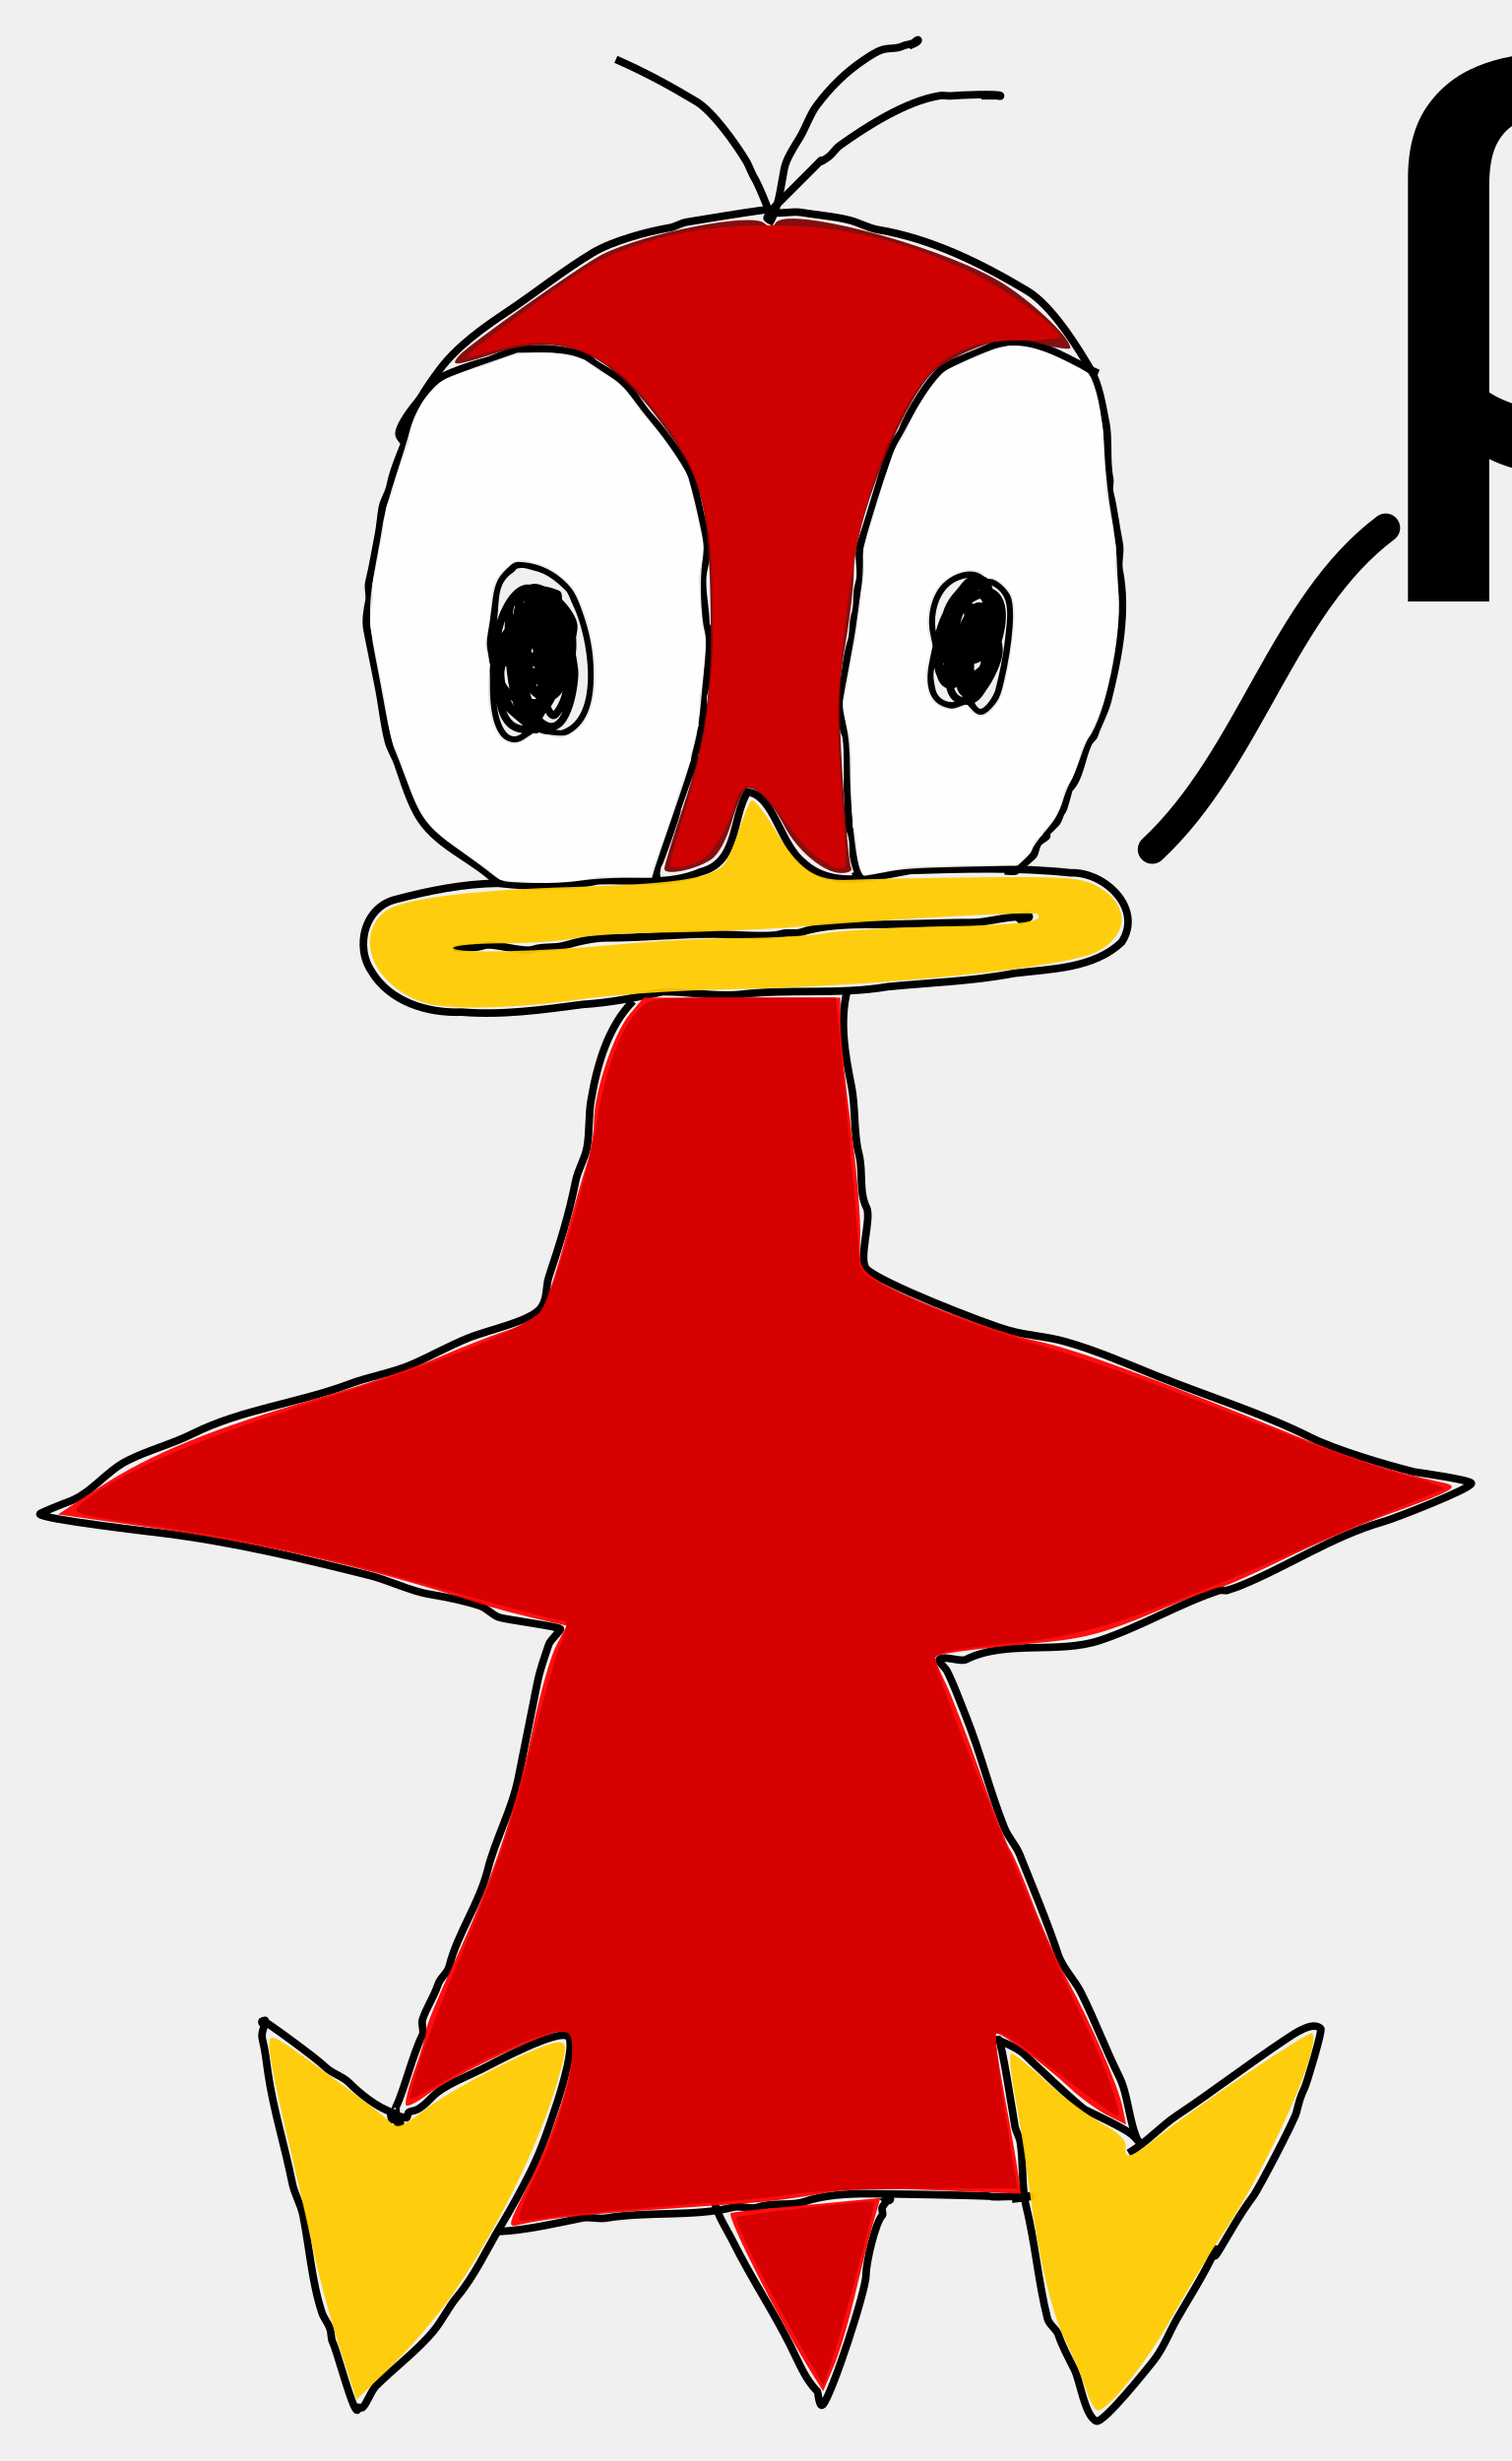
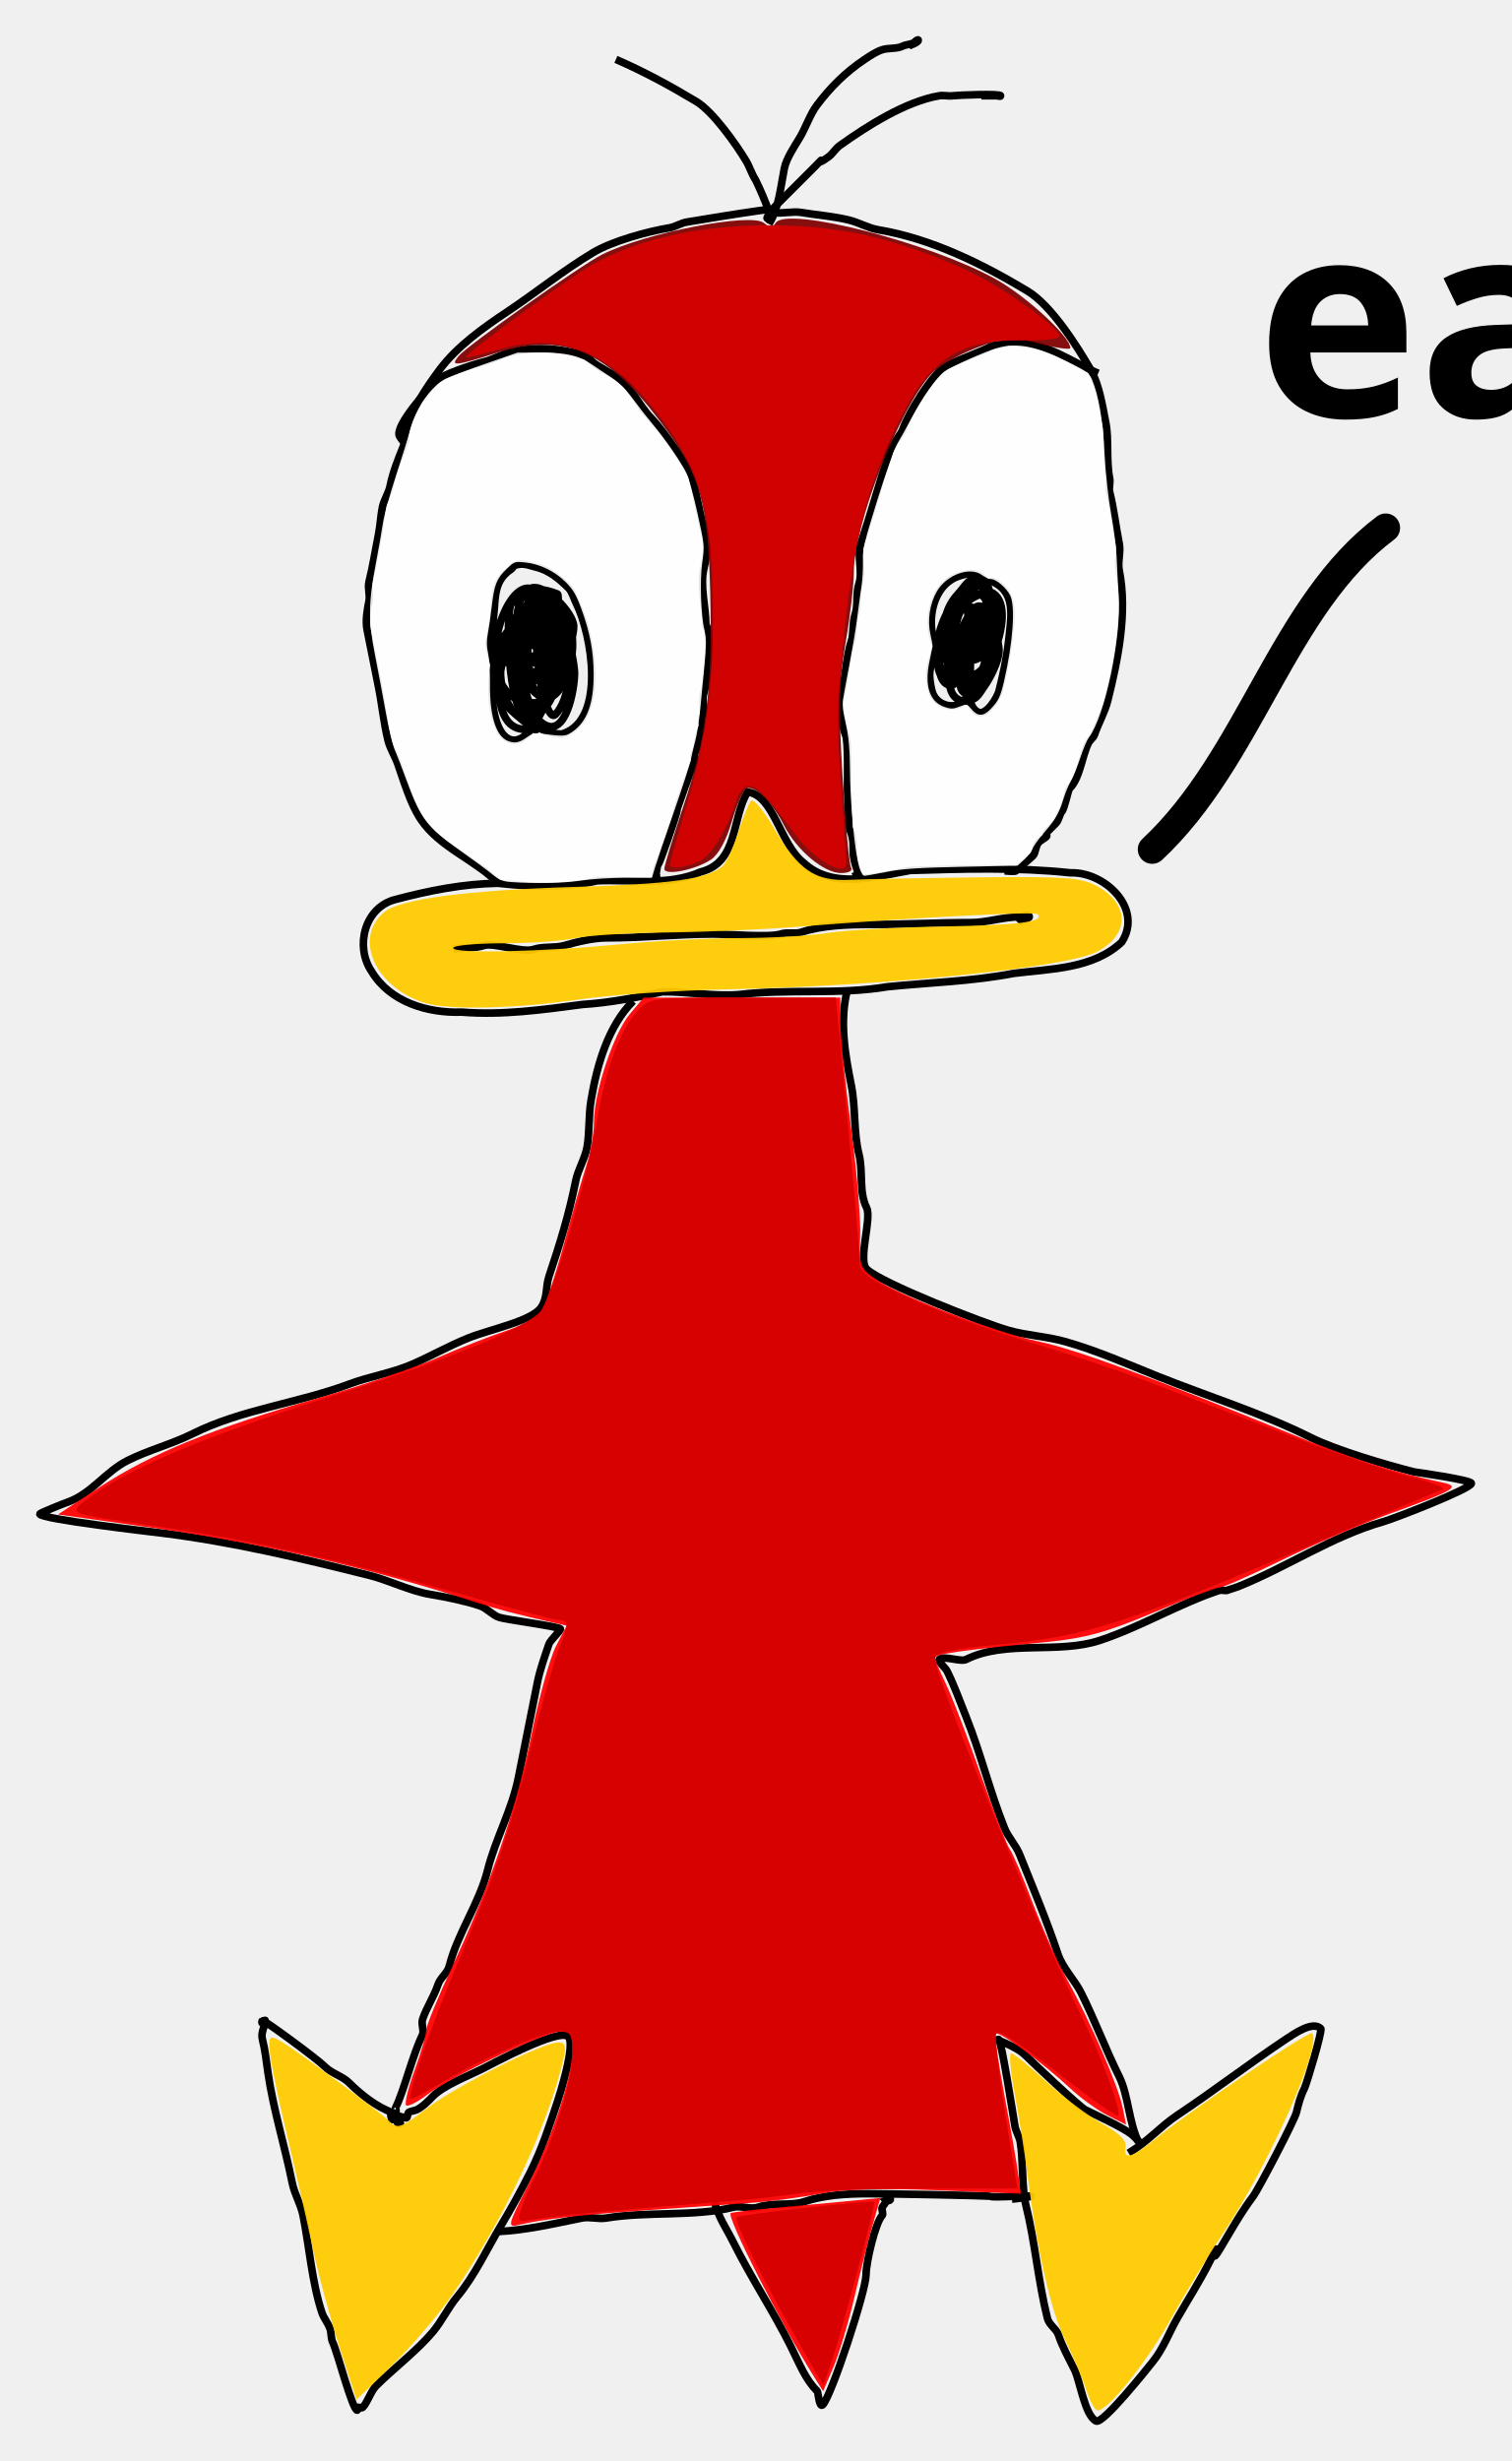
<svg xmlns="http://www.w3.org/2000/svg" width="398.797" height="649.427" id="svg3847" version="1.1">
  <defs id="defs3849" />
  <g id="layer1" transform="translate(-198.6016,-318.4742)">
    <path style="fill:none;stroke:#000000;stroke-width:2;stroke-linecap:butt;stroke-linejoin:miter;stroke-opacity:1;stroke-miterlimit:4;stroke-dasharray:none" d="m 365.675,274.374 c -6.609,6.671 -9.545,16.865 -11.112,26.264 -0.656,3.935 -0.352,8.171 -1.01,12.122 -0.519,3.112 -2.411,5.996 -3.03,9.091 -1.8,9.002 -4.202,16.646 -7.071,25.254 -0.868,2.603 -0.299,5.5 -2.02,8.081 -2.41,3.614 -13.499,5.804 -19.193,8.081 -5.137,2.055 -10.109,4.91 -15.152,7.071 -5.03,2.156 -11.003,3.116 -16.162,5.051 -13.654,5.12 -28.586,6.717 -41.416,13.132 -5.579,2.789 -11.658,4.314 -17.173,7.071 -6.012,3.006 -9.665,8.946 -16.162,11.112 -0.658,0.219 -7.071,2.771 -7.071,3.03 0,1.322 30.247,4.791 32.325,5.051 18.514,2.314 36.251,6.537 54.548,11.112 5.346,1.337 10.75,4.149 16.162,5.051 4.258,0.71 9.058,1.673 13.132,3.03 1.773,0.591 3.277,2.439 5.051,3.03 1.784,0.595 15.519,2.387 16.162,3.03 0.291,0.291 -2.687,3.011 -3.03,4.041 -1.059,3.177 -2.335,6.626 -3.03,10.102 -1.658,8.291 -3.368,16.839 -5.051,25.254 -1.674,8.369 -6.044,16.093 -8.081,24.244 -2.178,8.711 -8.012,16.895 -10.102,25.254 -0.531,2.123 -2.339,2.977 -3.03,5.051 -0.982,2.945 -3.053,6.13 -4.041,9.091 -0.426,1.278 0.426,2.763 0,4.041 -2.597,5.211 -4.936,14.909 -7.071,19.193 -0.238,0.238 0.337,1.01 0,1.01" id="path3859" transform="translate(0,308.2677)" />
    <path style="fill:none;stroke:#000000;stroke-width:2;stroke-linecap:butt;stroke-linejoin:miter;stroke-opacity:1;stroke-miterlimit:4;stroke-dasharray:none" d="m 422.244,271.343 c -2.182,8.38 -0.602,17.195 1.01,25.254 1.197,5.983 0.549,12.297 2.02,18.183 1.165,4.662 -0.075,9.952 2.02,14.142 1.416,2.832 -2.347,13.816 0,16.162 3.69,3.69 31.038,14.352 37.376,16.162 4.993,1.427 10.082,1.582 15.152,3.03 8.548,2.442 16.161,5.858 24.244,9.091 13.539,5.416 27.563,9.741 40.406,16.162 6.625,3.312 19.907,7.249 27.274,9.091 0.183,0.046 15.152,2.115 15.152,3.03 0,1.374 -20.189,9.232 -23.234,10.102 -13.62,3.891 -25.363,11.963 -38.386,17.173 -1.01,0.337 -2.02,0.673 -3.03,1.01 -0.673,0 -1.381,-0.213 -2.02,0 -10.563,3.521 -20.682,9.588 -31.315,13.132 -11.136,3.712 -24.87,-0.192 -35.355,5.051 -1.49,0.745 -5.939,-1.132 -7.071,0 -0.455,0.455 1.627,2.245 2.02,3.03 1.845,3.689 3.409,8.018 5.051,12.122 3.872,9.681 6.234,19.625 10.102,29.294 1.024,2.559 3.017,4.512 4.041,7.071 3.608,9.021 7.189,17.527 10.102,26.264 1.213,3.64 4.428,6.835 6.061,10.102 3.766,7.532 6.598,15.217 10.102,22.223 2.397,4.794 2.545,12.161 5.051,17.173" id="path3861" transform="translate(0,308.2677)" />
    <path style="fill:none;stroke:#000000;stroke-width:2;stroke-linecap:butt;stroke-linejoin:miter;stroke-opacity:1;stroke-miterlimit:4;stroke-dasharray:none" d="m 302.143,567.666 c -4.124,-1.401 -8.448,-4.876 -11.429,-7.857 -1.753,-1.753 -4.53,-2.388 -6.429,-4.286 -2.128,-2.128 -16.16,-12.412 -16.429,-12.143 -0.168,0.168 -0.238,0.714 0,0.714 0.337,0 0.714,-1.051 0.714,-0.714 0,1.675 -1.21,3.018 -0.714,5 0.737,2.948 1,5.571 1.429,8.571 1.419,9.933 4.467,19.478 6.429,29.286 0.587,2.937 2.281,5.691 2.857,8.571 1.64,8.2 2.35,17.765 5,25.714 0.486,1.457 1.606,2.674 2.143,4.286 0.359,1.078 0.191,2.525 0.714,3.571 1.129,2.258 5.182,17.857 6.429,17.857 0.238,0 -0.168,-0.546 0,-0.714 0.238,-0.238 1.191,0.238 1.429,0 1.291,-1.291 2.178,-4.32 3.571,-5.714 4.441,-4.441 10.926,-9.397 15,-14.286 2.447,-2.937 4.011,-6.385 6.429,-9.286 4.602,-5.522 7.787,-12.503 11.429,-18.571 2.719,-4.532 5.416,-9.403 7.857,-14.286 3.043,-6.087 5.056,-12.311 7.143,-18.571 0.513,-1.538 4.865,-15.135 2.857,-17.143 -2.419,-2.419 -20.097,7.192 -22.857,8.571 -3.95,1.975 -9.992,4.278 -12.857,7.143 -1.012,1.012 -2.525,2.691 -4.286,3.571 -0.433,0.216 -1.844,0.415 -2.143,0.714 -0.376,0.376 -0.192,1.533 -0.714,1.429 -5.319,-1.064 -3.745,-3.204 -1.429,1.429 0.106,0.213 -0.571,0.19 -0.714,0 -0.639,-0.852 -0.364,-2.857 -1.429,-2.857 -0.952,0 0,1.905 0,2.857" id="path3879" transform="translate(0,308.2677)" />
    <path style="fill:none;stroke:#000000;stroke-width:2;stroke-linecap:butt;stroke-linejoin:miter;stroke-opacity:1;stroke-miterlimit:4;stroke-dasharray:none" d="m 500,576.237 c -0.952,-0.952 -1.805,-2.016 -2.857,-2.857 -2.171,-1.737 -9.508,-5.111 -12.143,-6.429 -1.417,-0.709 -13.808,-12.38 -15.714,-14.286 -2.725,-2.725 -8.463,-4.286 -7.143,-4.286 0.672,0 3.836,20.158 4.286,22.857 0.248,1.485 1.181,2.8 1.429,4.286 0.762,4.573 0.385,12.255 1.429,16.429 2.467,9.867 3.246,20.128 5.714,30 0.442,1.77 2.373,2.833 2.857,4.286 1.037,3.112 2.788,6.29 4.286,9.286 1.5,3 2.687,12.058 5.714,13.571 1.774,0.887 13.382,-13.692 15,-15.714 2.755,-3.444 4.256,-7.627 6.429,-11.429 2.92,-5.11 5.963,-9.784 8.571,-15 4.289,-8.577 -1.129,3.072 2.857,-3.571 2.76,-4.6 5.308,-9.221 8.571,-13.571 1.485,-1.98 10.907,-20.056 11.429,-22.143 0.563,-2.25 0.992,-4.127 2.143,-6.429 0.532,-1.063 4.796,-15.204 4.286,-15.714 -2.086,-2.086 -6.928,1.286 -9.286,2.857 -9.967,6.645 -18.776,13.469 -28.571,20 -4.546,3.031 -7.71,6.912 -12.857,10" id="path3881" transform="translate(0,308.2677)" />
    <path style="fill:none;stroke:#000000;stroke-width:2;stroke-linecap:butt;stroke-linejoin:miter;stroke-opacity:1;stroke-miterlimit:4;stroke-dasharray:none" d="m 330,599.094 c 7.554,-0.364 14.78,-2.099 22.143,-3.571 2.062,-0.412 4.353,0.346 6.429,0 10.869,-1.811 23.314,-0.293 33.571,-2.857 1.979,-0.495 4.499,0.643 6.429,0 3.941,-1.314 8.932,-0.358 12.143,-1.429 5.394,-1.798 11.269,-2.143 17.143,-2.143 3.129,0 31.639,0.462 32.143,0.714 0.763,0.381 10.714,-0.343 10.714,0 0,0.083 -4.43,0.714 -5,0.714" id="path3883" transform="translate(0,308.2677)" />
    <path style="fill:none;stroke:#000000;stroke-width:2;stroke-linecap:butt;stroke-linejoin:miter;stroke-opacity:1;stroke-miterlimit:4;stroke-dasharray:none" d="m 387.143,591.237 c 1.08,4.188 3.09,6.894 5,10.714 4.666,9.331 10.482,18.107 15,27.143 2.533,5.066 3.95,8.95 7.143,12.143 0.207,0.207 0.495,4.505 1.429,3.571 2.311,-2.311 11.429,-30.104 11.429,-34.286 0,-3.306 2.485,-13.914 4.286,-15.714 0.357,-0.357 -0.286,-1.714 0,-2.143 0.56,-0.841 2.143,-3.153 2.143,-2.143 0,0.753 -1.61,0.182 -2.143,0.714" id="path3885" transform="translate(0,308.2677)" />
    <path style="fill:none;stroke:#000000;stroke-width:2;stroke-linecap:butt;stroke-linejoin:miter;stroke-opacity:1;stroke-miterlimit:4;stroke-dasharray:none" d="m 393.571,580.934 c 13.054,-1.588 26.296,0.125 39.309,-2.079 11.104,-1.107 22.289,-1.412 33.254,-3.52 9.734,-1.223 20.927,-1.132 28.504,-8.273 5.698,-8.871 -4.528,-18.597 -13.552,-18.264 -14.031,-1.489 -28.225,-1.047 -42.295,-0.621 -9.215,1.62 -20.5,5.153 -28.253,-2.147 -6.032,-4.704 -7.778,-17.856 -14.672,-18.536 -4.236,6.98 -2.38,18.546 -12.341,21.06 -8.663,3.809 -18.288,1.913 -27.363,2.358 -8.613,2.036 -17.44,1.59 -26.144,0.649 -9.139,0.128 -18.238,1.935 -27.033,4.272 -8.173,2.025 -10.773,12.364 -6.369,18.915 4.865,8.164 14.805,11.133 23.82,10.811 10.701,0.867 21.327,-0.617 31.901,-2.021 7.138,-0.445 14.21,-1.813 21.125,-3.346 6.715,-0.071 13.39,1.279 20.109,0.742 z" id="path3887" />
    <path style="fill:none;stroke:#000000;stroke-width:2;stroke-linecap:butt;stroke-linejoin:miter;stroke-opacity:1;stroke-miterlimit:4;stroke-dasharray:none" d="m 330.32,243.564 c -6.012,-6.388 -15.642,-9.574 -20.708,-17.173 -2.729,-4.093 -4.465,-10.126 -6.061,-14.647 -0.737,-2.088 -1.993,-3.933 -2.525,-6.061 -1.152,-4.606 -1.583,-9.432 -2.525,-14.142 -1.009,-5.047 -2.022,-10.108 -3.03,-15.152 -0.482,-2.409 0.053,-5.318 0.505,-7.576 0.321,-1.606 -0.397,-3.464 0,-5.051 1.019,-4.076 1.707,-8.533 2.525,-12.627 0.462,-2.308 0.551,-4.774 1.01,-7.071 0.38,-1.901 1.65,-3.704 2.02,-5.556 0.738,-3.688 2.116,-7.057 3.536,-10.607 1.395,-3.488 -0.188,0.434 0.505,-3.03 1.207,-6.033 5.521,-12.412 9.091,-17.173 4.613,-6.15 11.544,-11.063 17.678,-15.152 7.638,-5.092 14.869,-10.942 22.728,-15.657 5.141,-3.084 14.386,-5.596 20.203,-6.566 1.556,-0.259 2.99,-1.256 4.546,-1.515 6.413,-1.069 12.787,-2.115 19.193,-3.03 2.842,-0.406 1.153,0.108 3.536,0.505 2.457,0.41 5.119,-0.41 7.576,0 4.209,0.701 8.522,0.994 12.627,2.02 2.506,0.627 5.013,2.098 7.576,2.525 14.021,2.337 27.367,8.945 39.396,16.162 6.403,3.842 13.271,14.841 16.668,20.708 2.349,4.057 3.153,9.702 4.041,14.142 0.84,4.199 0.072,9.956 1.01,14.647 0.225,1.125 -0.278,2.424 0,3.536 1.127,4.509 1.613,9.074 2.525,13.637 0.453,2.266 -0.453,4.805 0,7.071 2.219,11.096 -0.334,23.557 -3.03,34.345 -0.785,3.142 -2.545,6.12 -3.536,9.091 -0.224,0.672 -1.191,1.372 -1.515,2.02 -1.851,3.701 -2.216,9.288 -5.051,12.122 -0.354,0.354 -1.339,5.379 -2.02,6.061 -0.544,0.544 -0.804,2.32 -1.515,3.03 -0.598,0.598 -1.854,1.854 -2.525,2.525 -0.238,0.238 0.238,0.772 0,1.01 -0.589,0.589 -1.431,0.926 -2.02,1.515 -0.853,0.853 -0.885,2.906 -1.515,3.536 -1.402,1.402 -2.932,2.426 -4.546,4.041 -0.257,0.257 -2.715,0 -3.03,0" id="path3894" transform="translate(0,308.2677)" />
    <path style="fill:none;stroke:#000000;stroke-width:2;stroke-linecap:butt;stroke-linejoin:miter;stroke-opacity:1;stroke-miterlimit:4;stroke-dasharray:none" d="m 305.571,127.396 c -0.505,-0.673 -1.082,-1.298 -1.515,-2.02 -1.559,-2.599 7.79,-12.841 9.596,-14.647 1.726,-1.726 9.808,-4.346 12.627,-5.051 2.443,-0.611 4.672,-1.925 7.071,-2.525 6.644,-1.661 13.687,-0.993 19.698,1.01 0.761,0.254 1.83,1.557 2.525,2.02 2.847,1.898 7.008,3.788 9.091,6.566 1.906,2.541 3.835,5.856 6.061,8.081 2.179,2.179 9.854,12.648 10.607,15.657 1.26,5.041 2.242,10.484 3.536,15.657 0.577,2.307 0.035,5.922 -0.505,8.081 -1.101,4.403 0.505,10.227 0.505,14.647 0,1.401 -0.075,-0.806 0.505,1.515 0.694,2.777 -0.157,14.109 -1.01,16.668 -0.71,2.129 0.495,4.565 -0.505,6.566 -0.337,0.673 0.337,1.852 0,2.525 -1.103,2.206 -0.962,4.955 -2.02,7.071 -0.269,0.539 0.269,1.482 0,2.02 -0.605,1.21 -4.546,12.325 -4.546,12.627 0,1.154 -4.667,14.263 -5.051,14.647 -0.386,0.386 -0.542,4.041 -1.01,4.041 -0.238,0 0.337,-0.337 0.505,-0.505 0.357,-0.357 0,-1.01 0,-1.515" id="path3896" transform="translate(0,308.2677)" />
    <path style="fill:none;stroke:#000000;stroke-width:2;stroke-linecap:butt;stroke-linejoin:miter;stroke-opacity:1;stroke-miterlimit:4;stroke-dasharray:none" d="m 488.409,108.709 c -7.713,-3.261 -13.327,-8.081 -22.223,-8.081 -0.56,0 -1.536,-0.242 -2.02,0 -1.246,0.623 -2.821,0.4 -4.041,1.01 -3.531,1.766 -7.663,3.074 -11.617,5.051 -3.92,1.96 -10.435,13.122 -11.617,16.668 -0.536,1.609 -2.86,4.033 -3.536,6.061 -2.649,7.946 -4.866,16.113 -7.576,24.244 -1.087,3.261 0.564,7.399 -0.505,10.607 -0.853,2.56 -0.177,5.582 -1.01,8.081 -0.748,2.245 -0.341,5.063 -1.01,7.071 -1.594,4.782 -1.376,10.188 -3.03,15.152 -0.459,1.376 0.936,8.438 1.515,9.596 0.738,1.477 0.505,11.82 0.505,14.142 0,0.817 0.39,10.377 0.505,10.607 0.972,1.943 1.01,3.76 1.01,6.061 0,3.077 1.893,6.566 1.515,6.566 -0.616,0 0.379,-0.947 -1.515,0" id="path3900" transform="translate(0,308.2677)" />
    <path style="fill:none;stroke:#000000;stroke-width:2;stroke-linecap:butt;stroke-linejoin:miter;stroke-opacity:1;stroke-miterlimit:4;stroke-dasharray:none" d="m 452.13,497.283 c -0.673,-0.505 -1.425,-0.92 -2.02,-1.515 -0.361,-0.361 0.171,-2.014 0,-2.525 -1.784,-5.353 0.084,-12.753 3.03,-17.173 0.809,-1.214 3.239,-3.1 4.546,-3.536 0.479,-0.16 1.063,0.226 1.515,0 0.466,-0.233 0.823,-0.851 1.515,-0.505 5.997,2.998 4.78,9 4.041,15.657 -0.505,4.548 -1.45,8.83 -2.525,13.132 -0.408,1.631 -3.355,6.657 -5.556,5.556 -4.948,-2.474 -1.848,-18.693 0.505,-22.223 0.281,-0.421 1.963,-3.536 2.02,-3.536 1.087,0 0.88,3.017 1.01,3.536 0.946,3.783 -1.001,21.553 -8.081,19.193 -6.739,-2.246 -0.482,-18.47 2.02,-22.223 0.67,-1.006 1.867,-3.36 3.536,-2.525 4.837,2.419 0.482,16.472 -1.01,20.203 -0.306,0.764 -2.425,3.081 -3.536,2.525 -3.401,-1.7 1.107,-15.619 3.03,-18.183 0.579,-0.772 1.396,-3.848 3.03,-3.03 3.401,1.7 1.703,18.183 -3.03,18.183 -1.813,0 -1.581,-3.292 -2.02,-5.051 -0.623,-2.493 -0.405,-4.644 0,-7.071 0.233,-1.401 4.996,-10.661 7.576,-8.081 0.238,0.238 -0.082,0.683 0,1.01 0.183,0.73 0.862,1.282 1.01,2.02 0.381,1.904 -0.242,1.187 -0.505,3.03 -0.685,4.793 -1.523,9.099 -5.051,12.627 -0.754,0.754 -4.607,1.393 -5.051,0.505 -0.458,-0.916 0.505,-2.006 0.505,-3.03 0,-0.532 -0.43,-0.988 -0.505,-1.515 -0.799,-5.593 1.785,-9.867 5.556,-13.637 0.495,-0.495 2.041,-2.515 3.03,-2.02 4.941,2.471 -0.853,21.797 -5.051,19.698 -4.491,-2.246 -0.373,-17.678 5.051,-17.678 2.932,0 0.316,13.637 -6.061,13.637" id="path3902" />
    <path style="fill:none;stroke:#000000;stroke-width:2;stroke-linecap:butt;stroke-linejoin:miter;stroke-opacity:1;stroke-miterlimit:4;stroke-dasharray:none" d="m 340.09,507.543 c -1.115,0.466 0.686,2.849 0,3.536 -0.362,0.362 -6.616,-5.101 -7.576,-6.061 -2.59,-2.59 -2.258,-6.001 -3.03,-9.091 -0.46,-1.84 -0.961,-3.892 -1.515,-5.556 -0.623,-1.868 0.146,-4.773 0.505,-6.566 1.287,-6.433 -0.416,-11.508 5.051,-15.152 0.396,-0.264 0.558,-0.86 1.01,-1.01 2.102,-0.701 3.396,-0.035 5.556,0.505 3.504,0.876 6.141,3.111 8.586,5.556 0.884,0.884 1.456,2.913 2.02,4.041 4.053,8.106 7.925,30.525 -3.536,34.345 -1.232,0.411 -6.161,-0.805 -6.566,-2.02 -0.271,-0.814 0.193,-2.026 -0.505,-2.525 -0.822,-0.587 -2.19,0.56 -3.03,0 -4.153,-2.769 -5.213,-25.272 -3.536,-30.305 0.6,-1.799 3.83,-3.536 5.556,-3.536 5.17,0 9.003,13.019 9.596,17.173 0.782,5.478 -0.434,13.061 -3.536,16.162 -1.376,1.376 -2.952,-4.078 -3.03,-4.546 -0.753,-4.521 -3.182,-14.345 -1.01,-18.688 0.376,-0.753 1.139,-1.267 1.515,-2.02 0.398,-0.796 1.545,-2.525 2.525,-2.525 1.715,0 2.222,4.142 2.525,5.051 1.213,3.638 2.139,7.246 2.525,11.112 0.3,3.003 -1.634,16.46 -7.071,14.647 -7.332,-2.444 -8.496,-23.531 -3.03,-26.264 2.959,-1.479 3.631,4.327 4.041,5.556 0.619,1.857 0.266,3.139 0.505,5.051 0.541,4.327 0.639,7.947 -2.525,11.112 -0.673,0.673 -1.074,2.125 -2.02,2.02 -2.891,-0.321 -4.09,-5.525 -4.546,-7.576 -0.724,-3.26 -2.437,-17.217 1.515,-19.193 5.247,-2.624 9.595,23.234 2.525,23.234 -5.809,0 -10.437,-25.254 -0.505,-25.254 4.41,0 7.304,23.156 1.01,25.254 -5.935,1.978 -8.926,-21.773 -1.515,-24.244 5.816,-1.939 8.098,16.325 2.525,18.183 -3.666,1.222 -6.704,-6.018 -7.071,-8.586 -0.482,-3.375 0.896,-6.882 2.525,-9.596 0.764,-1.274 1.302,-2.598 3.03,-3.03 5.694,-1.423 6.869,19.193 -1.01,19.193 -1.059,0 -2.333,-0.818 -3.03,-1.515 -5.566,-5.566 4.874,-17.29 6.566,-16.162 2.266,1.51 -0.609,13.236 -2.525,15.152 -0.168,0.168 -0.292,-0.399 -0.505,-0.505 -0.608,-0.304 -1.308,-0.654 -2.02,-1.01" id="path3904" />
    <path style="fill:none;stroke:#000000;stroke-width:2;stroke-linecap:butt;stroke-linejoin:miter;stroke-opacity:1;stroke-miterlimit:4;stroke-dasharray:none" d="m 454.15,488.697 c 0.749,2.288 0.505,4.696 0.505,7.071 0,1.039 -0.849,6.91 -1.515,7.576 -2.732,2.732 -7.652,1.21 -8.586,-2.525 -0.414,-1.656 -0.797,-3.806 -0.505,-5.556 0.621,-3.728 4.463,-18.715 10.607,-16.668 4.195,1.398 7.576,7.364 7.576,11.617 0,2.733 -2.508,7.552 -4.041,9.596 -0.561,0.748 -2.08,3.758 -3.536,3.03 -1.678,-0.839 -1.606,-4.107 -2.02,-5.556 -1.844,-6.456 -4.475,-18.312 4.041,-21.718 1.325,-0.53 2.753,-1.363 4.041,-0.505 6.942,4.628 -3.272,27.787 -8.586,24.244 -0.313,-0.209 -0.239,-0.744 -0.505,-1.01 -5.252,-5.252 -5.791,-16.914 -0.505,-22.728 2.699,-2.969 2.778,-4.588 6.061,-4.041 5.142,0.857 3.674,23.766 -6.566,21.718 -8.173,-1.635 -8.825,-19.45 1.01,-22.728 1.16,-0.387 3.31,-0.999 4.546,-0.505 5.661,2.264 3.752,11.111 2.02,15.152 -0.357,0.834 -0.597,2.506 -1.515,3.03 -0.745,0.426 -1.918,-0.102 -2.525,0.505 -1.328,1.328 -0.756,5.136 -4.041,4.041 -5.065,-1.688 0.47,-20.708 5.556,-20.708 0.916,0 0.938,0.626 1.515,1.01 7.076,4.717 -2.142,24.244 -9.091,24.244 -1.915,0 -2.02,-3.348 -2.02,-4.546 0,-4.197 3.862,-17.678 9.596,-17.678 6.401,0 1.888,10.074 1.01,12.122 -0.273,0.638 0.09,1.663 -0.505,2.02 -0.595,0.357 -1.635,-1.083 -2.02,-0.505 -0.654,0.981 0.256,2.385 0,3.536 -0.25,1.125 -4.352,3.937 -5.556,3.536 -6.298,-2.099 -0.436,-18.688 3.03,-18.688 4.38,0 3.184,18.586 0,20.708 -0.7,0.467 -1.179,1.515 -2.02,1.515 -5.159,0 -4.395,-15.152 6.061,-15.152 7.76,0 4.993,10.794 -0.505,12.627 -0.748,0.249 -3.736,-1.111 -4.546,-1.515" id="path3906" />
    <path style="fill:none;stroke:#000000;stroke-width:2;stroke-linecap:butt;stroke-linejoin:miter;stroke-opacity:1;stroke-miterlimit:4;stroke-dasharray:none" d="m 318.198,260.736 c 2.574,-0.657 5.455,-0.135 8.081,-1.01 2.598,-0.866 10.19,1.991 13.132,1.01 2.592,-0.864 5.537,-0.283 8.081,-1.01 3.462,-0.989 7.652,-2.02 11.112,-2.02 9.815,0 18.615,-1.01 28.284,-1.01 3.752,0 14.798,0.96 17.678,0 1.793,-0.598 3.833,0.069 5.556,-0.505 5.389,-1.796 12.162,-2.02 18.183,-2.02 9.081,0 17.613,-0.505 26.769,-0.505 3.817,0 8.472,-1.515 12.627,-1.515 0.842,0 2.525,-0.842 2.525,0 0,0.534 -2.451,0.936 -3.03,1.515" id="path3908" transform="translate(0,308.2677)" />
    <path style="fill:none;stroke:#000000;stroke-width:2;stroke-linecap:butt;stroke-linejoin:miter;stroke-opacity:1;stroke-miterlimit:4;stroke-dasharray:none" d="m 361.13,25.876 c 7.452,3.233 14.456,7.057 21.213,11.112 4.416,2.649 10.522,11.307 13.132,15.657 0.96,1.6 1.491,3.499 2.525,5.051 0.238,0.358 6.186,13.257 3.03,10.102 -0.219,-0.219 1.758,-2.768 2.02,-3.03 3.44,-3.44 7.094,-7.094 10.607,-10.607 3.94,-3.94 -1.118,0.799 3.536,-2.525 1.162,-0.83 1.868,-2.2 3.03,-3.03 7.068,-5.048 17.361,-11.648 26.264,-13.132 1.162,-0.194 2.369,0.167 3.536,0 1.171,-0.167 12.627,-0.609 12.627,0 0,0.337 -0.673,0 -1.01,0 -1.347,0 -2.694,0 -4.041,0" id="path3910" transform="translate(0,308.2677)" />
    <path style="fill:none;stroke:#000000;stroke-width:2;stroke-linecap:butt;stroke-linejoin:miter;stroke-opacity:1;stroke-miterlimit:4;stroke-dasharray:none" d="m 401.536,69.313 c 2.675,-4.432 3.028,-9.585 4.041,-14.647 0.53,-2.65 2.663,-5.785 4.041,-8.081 1.609,-2.682 2.741,-6.18 4.546,-8.586 3.607,-4.81 7.677,-8.822 12.627,-12.122 1.394,-0.929 3.021,-2.017 4.546,-2.525 1.724,-0.575 3.864,-0.164 5.556,-1.01 0.762,-0.381 2.467,-0.447 3.03,-1.01 0.266,-0.266 1.01,-0.882 1.01,-0.505 0,0.606 -2.13,1.317 -2.525,1.515" id="path3912" transform="translate(0,308.2677)" />
    <path style="opacity:0.938;fill:#ff0000;fill-opacity:1;stroke:none;stroke-width:2;stroke-miterlimit:4;stroke-dasharray:none" d="m 337.933,586.846 c 6.559,-13.051 11.702,-28.735 11.702,-35.689 0,-3.999 -0.535,-4.85 -3.049,-4.85 -3.895,0 -28.842,11.781 -35.175,16.612 -2.651,2.022 -5.192,3.306 -5.645,2.853 -0.453,-0.453 0.553,-4.602 2.237,-9.22 1.684,-4.617 3.061,-9.365 3.061,-10.549 0,-1.185 3.214,-9.02 7.142,-17.411 9.812,-20.959 16.686,-41.261 20.837,-61.541 1.927,-9.413 4.762,-19.529 6.301,-22.481 l 2.797,-5.367 -3.181,-0.722 c -9.916,-2.249 -15.286,-3.659 -21.039,-5.521 -28.458,-9.213 -55.908,-15.48 -86.978,-19.858 l -23.051,-3.248 11.086,-7.258 c 13.491,-8.832 30.129,-15.614 57.515,-23.445 11.393,-3.258 25.536,-8.028 31.429,-10.601 5.893,-2.573 14.114,-5.797 18.268,-7.165 4.234,-1.394 8.394,-3.841 9.465,-5.568 1.051,-1.695 3.646,-9.51 5.767,-17.367 2.121,-7.857 4.772,-17.132 5.892,-20.612 1.12,-3.479 2.036,-8.715 2.036,-11.635 0,-7.711 5.206,-23.359 9.45,-28.402 l 3.661,-4.351 25.944,0 25.944,0 0.048,6.786 c 0.027,3.732 1.285,16.107 2.797,27.5 1.512,11.393 2.594,24.352 2.406,28.798 -0.318,7.498 -0.038,8.302 3.871,11.085 6.126,4.362 31.534,14.129 43.067,16.555 9.784,2.058 29.946,9.432 66.382,24.278 16.679,6.796 27.08,10.149 39.98,12.887 5.393,1.145 4.137,1.909 -13.861,8.44 -7.294,2.647 -19.954,8.091 -28.135,12.098 -8.18,4.007 -15.639,7.286 -16.575,7.286 -0.936,0 -8.707,2.952 -17.27,6.56 -12.481,5.259 -18.118,6.808 -28.425,7.808 -22.396,2.175 -29.286,3.147 -29.286,4.135 0,0.528 1.285,3.62 2.856,6.872 1.571,3.251 5.724,14.043 9.229,23.982 3.505,9.939 6.955,18.811 7.665,19.714 0.711,0.904 3.361,7.107 5.89,13.786 2.529,6.679 6.717,16 9.308,20.714 6.19,11.264 13.44,28.011 14.568,33.649 l 0.899,4.496 -4.85,-2.444 c -2.668,-1.344 -7.1,-4.546 -9.85,-7.115 -7.133,-6.664 -18.812,-15.25 -19.63,-14.432 -0.382,0.382 0.612,7.639 2.209,16.127 1.597,8.488 3.234,17.831 3.639,20.762 l 0.736,5.329 -21.89,-0.903 c -15.043,-0.621 -24.698,-0.351 -30.867,0.863 -4.938,0.971 -13.527,2.095 -19.087,2.496 -5.56,0.402 -17.824,1.266 -27.252,1.922 -17.159,1.193 -27.092,2.331 -33.322,3.82 -3.198,0.764 -3.112,0.376 2.334,-10.46 l 0,0 z" id="path3916" transform="translate(0,308.2677)" />
    <path style="opacity:0.938;fill:#ff0000;fill-opacity:1;stroke:none;stroke-width:2;stroke-miterlimit:4;stroke-dasharray:none" d="m 413.602,637.692 c -8.878,-14.085 -23.606,-43.023 -22.129,-43.481 0.953,-0.295 5.912,-0.896 11.019,-1.335 5.107,-0.439 13.593,-1.217 18.858,-1.731 l 9.572,-0.933 -1.987,6.976 c -1.093,3.837 -3.266,12.44 -4.831,19.118 -1.564,6.679 -4.067,15.016 -5.561,18.528 l -2.717,6.385 -2.224,-3.528 z" id="path3918" transform="translate(0,308.2677)" />
    <path style="opacity:0.938;fill:#800000;fill-opacity:1;stroke:none;stroke-width:2;stroke-miterlimit:4;stroke-dasharray:none" d="m 373.921,239.461 c 0,-0.819 2.279,-8.299 5.064,-16.623 6.056,-18.099 7.661,-30.896 7.042,-56.153 -0.6,-24.472 -2.616,-31.301 -13.464,-45.603 -14.062,-18.54 -25.461,-23.251 -42.928,-17.74 -11.159,3.52 -12.315,3.613 -9.978,0.796 2.309,-2.782 32.191,-23.92 37.835,-26.764 11.353,-5.72 39.297,-11.164 42.72,-8.323 1.548,1.285 2.269,1.286 3.061,0.005 2.819,-4.561 40.826,5.168 58.248,14.912 8.026,4.489 19.542,15.14 19.542,18.075 0,0.514 -3.696,-0.002 -8.214,-1.147 -7.794,-1.975 -8.648,-1.917 -16.679,1.147 -4.655,1.776 -9.965,4.848 -11.799,6.827 -8.445,9.112 -20.451,39.796 -20.451,52.268 0,3.423 -0.976,11.821 -2.169,18.661 -1.768,10.14 -1.918,16.633 -0.813,35.163 0.746,12.5 1.759,23.381 2.253,24.179 0.516,0.835 -0.61,1.452 -2.649,1.452 -4.531,0 -11.708,-6.024 -15.105,-12.68 -3.201,-6.271 -7.937,-10.794 -9.981,-9.53 -0.825,0.51 -2.524,4.449 -3.775,8.753 -1.379,4.745 -3.525,8.645 -5.451,9.907 -4.216,2.762 -12.312,4.353 -12.312,2.419 z" id="path3920" transform="translate(0,308.2677)" />
    <path style="opacity:0.938;fill:#ffcc00;fill-opacity:1;stroke:none;stroke-width:2;stroke-miterlimit:4;stroke-dasharray:none" d="m 288.276,629.869 c -2.428,-7.469 -5.682,-19.522 -7.232,-26.785 -1.549,-7.263 -4.742,-21.241 -7.094,-31.063 -2.352,-9.821 -4.286,-19.623 -4.296,-21.781 -0.019,-3.839 0.298,-3.694 14.624,6.714 8.054,5.851 15.717,11.693 17.03,12.984 2.218,2.18 2.932,1.935 10.081,-3.463 7.986,-6.03 30.505,-17.311 34.555,-17.311 1.785,0 2.118,0.901 1.449,3.929 -3.829,17.337 -15.841,42.944 -29.318,62.5 -3.79,5.5 -11.053,14.017 -16.138,18.928 l -9.246,8.928 -4.415,-13.579 0,0 z" id="path3922" transform="translate(0,308.2677)" />
    <path style="opacity:0.938;fill:#ffcc00;fill-opacity:1;stroke:none" d="" id="path3924" transform="translate(0,308.2677)" />
    <path style="opacity:0.938;fill:#ffcc00;fill-opacity:1;stroke:none;stroke-width:2;stroke-miterlimit:4;stroke-dasharray:none" d="m 485.274,640.95 c -0.949,-2.946 -3.483,-8.945 -5.632,-13.329 -3.802,-7.758 -7.325,-23.357 -10.049,-44.498 -0.736,-5.713 -2.217,-15.048 -3.292,-20.745 -1.074,-5.696 -1.458,-10.357 -0.853,-10.357 0.605,0 4.782,3.375 9.282,7.5 4.5,4.125 11.141,9.128 14.758,11.118 4.43,2.437 6.439,4.418 6.156,6.071 -0.609,3.562 1.443,3.035 7.723,-1.986 10.275,-8.215 40.714,-28.733 41.484,-27.963 2.846,2.846 -11.353,34.741 -23.552,52.906 -3.772,5.616 -9.905,15.676 -13.63,22.354 -6.406,11.485 -16.633,24.286 -19.403,24.286 -0.696,0 -2.042,-2.411 -2.991,-5.357 z" id="path3926" transform="translate(0,308.2677)" />
    <path style="opacity:0.938;fill:#ffcc00;fill-opacity:1;stroke:none;stroke-width:2;stroke-miterlimit:4;stroke-dasharray:none" d="m 310.94,274.942 c -13.321,-4.037 -19.255,-17.158 -10.897,-24.094 4.073,-3.38 21.884,-5.734 49.78,-6.578 25.992,-0.787 35.028,-2.031 39.377,-5.422 0.939,-0.732 2.786,-4.657 4.104,-8.721 1.318,-4.065 2.895,-7.935 3.504,-8.602 0.609,-0.666 3.265,2.48 5.902,6.993 6.636,11.357 10.952,14.311 20.244,13.857 4.068,-0.199 19.289,-0.492 33.825,-0.651 22.818,-0.251 27.071,0.052 31.133,2.215 8.85,4.713 8.919,12.909 0.148,17.445 -8.087,4.182 -56.174,9.057 -97.709,9.905 -13.357,0.273 -31.036,1.493 -39.286,2.712 -15.973,2.36 -34.044,2.783 -40.123,0.941 l 0,0 z m 51.552,-15.576 c 9.036,-0.871 23.179,-1.598 31.429,-1.616 8.25,-0.017 18.604,-0.622 23.008,-1.343 4.405,-0.722 18.084,-1.495 30.398,-1.718 20.415,-0.371 27.075,-1.234 25.061,-3.248 -0.771,-0.771 -34.661,1.007 -62.753,3.292 -9.036,0.735 -24.786,1.432 -35,1.548 -10.214,0.117 -21.143,0.797 -24.286,1.513 -3.143,0.715 -11.661,1.316 -18.929,1.336 -7.268,0.019 -13.214,0.578 -13.214,1.242 0,1.554 23.209,1.027 44.286,-1.005 l 0,0 z" id="path3928" transform="translate(0,308.2677)" />
    <path style="opacity:0.938;fill:#d40000;fill-opacity:1;stroke:none;stroke-width:2;stroke-miterlimit:4;stroke-dasharray:none" d="m 375.349,238.405 c 0,-0.418 1.886,-7.108 4.191,-14.868 5.212,-17.545 7.245,-31.801 7.209,-50.547 -0.055,-28.107 -3.27,-39.367 -15.686,-54.93 -12.346,-15.475 -25.175,-20.286 -41.314,-15.491 -4.259,1.265 -7.941,2.103 -8.182,1.861 -0.459,-0.459 18.324,-14.466 29.615,-22.085 13.3,-8.974 32.928,-13.421 55.596,-12.594 16.236,0.592 30.106,4.084 47.143,11.87 9.091,4.155 24.286,15.02 24.286,17.366 0,0.652 -4.661,1.134 -10.357,1.071 -17.078,-0.187 -25.05,5.7 -33.743,24.919 -7.081,15.656 -10.065,27.83 -12.6,51.4 -2.071,19.256 -2.197,25.721 -0.83,42.379 0.887,10.812 1.325,19.946 0.972,20.298 -1.789,1.789 -8.864,-2.799 -13.068,-8.474 -7.732,-10.439 -10.038,-12.845 -12.313,-12.845 -1.185,0 -2.603,1.446 -3.152,3.214 -2.492,8.034 -6.765,15.093 -10.04,16.585 -3.756,1.711 -7.727,2.158 -7.727,0.87 z" id="path3930" transform="translate(0,308.2677)" />
    <path style="opacity:0.938;fill:#d40000;fill-opacity:1;stroke:none;stroke-width:2;stroke-miterlimit:4;stroke-dasharray:none" d="m 336.091,593.281 c 0.579,-1.871 2.346,-5.962 3.925,-9.089 4.91,-9.726 9.619,-25.248 9.619,-31.706 0,-5.68 -0.296,-6.178 -3.665,-6.178 -4.117,0 -21.695,7.779 -32.242,14.269 -3.822,2.352 -6.95,3.899 -6.95,3.438 0,-3.122 5.883,-19.826 12.527,-35.564 10.244,-24.268 13.682,-34.445 19.746,-58.44 2.761,-10.928 5.951,-22.096 7.088,-24.817 2.579,-6.173 2.59,-7.457 0.066,-7.457 -1.101,0 -14.173,-3.471 -29.048,-7.712 -29.405,-8.385 -53.339,-13.636 -78.95,-17.32 -21.573,-3.103 -21.517,-3.082 -17.134,-6.471 10.933,-8.453 31.895,-17.245 67.848,-28.459 27.849,-8.686 49.496,-17.617 52.396,-21.617 3.373,-4.652 11.945,-33.694 14.776,-50.062 2.494,-14.417 6.185,-24.285 11.003,-29.413 2.925,-3.114 3.936,-3.232 27.551,-3.232 l 24.514,0 3.118,32.5 c 1.715,17.875 3.107,34.309 3.094,36.519 -0.022,3.674 1.112,4.555 13.19,10.257 7.268,3.431 21.129,8.551 30.803,11.379 9.674,2.827 24.138,7.635 32.143,10.682 8.005,3.048 24.518,9.358 36.697,14.024 12.179,4.665 26.866,9.686 32.638,11.157 5.772,1.471 9.629,2.943 8.571,3.27 -1.058,0.327 -15.424,6.355 -31.924,13.396 -51.385,21.927 -61.865,25.32 -85,27.514 -13.13,1.245 -17.143,2.162 -17.143,3.915 0,4.54 27.98,72.739 38.548,93.958 5.44,10.923 10.778,25.435 9.738,26.475 -0.317,0.317 -5.043,-2.899 -10.503,-7.146 -15.654,-12.177 -20.626,-15.535 -21.585,-14.576 -0.737,0.737 1.062,14.358 4.89,37.033 l 0.663,3.929 -24.805,0.011 c -13.643,0.006 -28.662,0.606 -33.376,1.333 -4.714,0.727 -14.036,1.725 -20.714,2.217 -21.927,1.617 -43.486,3.629 -48.37,4.516 -4.537,0.823 -4.741,0.685 -3.745,-2.532 l 0,-6.4e-4 z" id="path3932" transform="translate(0,308.2677)" />
    <path style="opacity:0.938;fill:#d40000;fill-opacity:1;stroke:none;stroke-width:2;stroke-miterlimit:4;stroke-dasharray:none" d="m 409.361,628.323 c -8.996,-15.634 -17.191,-32.17 -16.357,-33.004 0.723,-0.723 35.622,-4.605 36.301,-4.038 0.502,0.419 -8.91,35.505 -11.47,42.757 l -1.972,5.587 -6.503,-11.301 0,0 z" id="path3934" transform="translate(0,308.2677)" />
    <path style="fill:none;stroke:#000000;stroke-width:2;stroke-linecap:butt;stroke-linejoin:miter;stroke-opacity:1;stroke-miterlimit:4;stroke-dasharray:none" d="m 338.571,473.791 c 0.038,4.971 2.857,8.422 2.857,12.857 0,3.81 0,7.619 0,11.429 0,24.021 -19.705,-0.295 -5.714,-14.286 1.19,-1.19 3.85,-2.361 5.714,-1.429 7.872,3.936 0.683,31.429 -7.143,31.429 -7.813,0 -7.784,-26.108 0,-30 5.316,-2.658 10,9.829 10,12.857 0,2.214 -3.27,14.286 -7.143,14.286 -12.68,0 -5.208,-32.604 2.857,-28.571 9.273,4.636 8.033,24.151 -2.857,21.429 -14.406,-3.602 -5.923,-31.838 1.429,-30 11.135,2.784 6.65,28.571 4.286,28.571 -6.781,0 -4.895,-16.952 -4.286,-20 0.272,-1.361 -0.544,-8.707 0,-8.571 8.294,2.074 12.511,23.03 4.286,27.143 -1.678,0.839 -3.26,-0.403 -4.286,-1.429 -9.385,-9.385 1.429,-11.81 1.429,-20 0,-1.963 -3.185,-4.836 -1.429,-5.714 3.544,-1.772 11.429,6.381 11.429,10 0,3.053 -3.315,15.229 -7.143,17.143 -8.728,4.364 -11.168,-28.441 2.857,-21.429 8.182,4.091 2.285,26.142 -4.286,22.857 -8.877,-4.439 -7.794,-28.571 -2.857,-28.571 3.049,0 4.987,3.558 7.143,5.714 1.01,1.01 0,2.857 0,4.286 0,9.065 1.118,5.409 -15.714,10 -2.227,0.607 -0.585,-8.831 0,-10 3.48,-6.96 6.711,-12.173 15.714,-8.571 0.908,0.363 -1.159,23.706 -5.714,21.429 -4.374,-2.187 -2.598,-12.207 -1.429,-15.714 0.595,-1.786 -2.381,-7.143 0,-7.143 3.384,0 0.593,14.529 0,15.714" id="path3940" />
    <path style="opacity:0.9;color:#000000;fill:#ffffff;fill-opacity:1;fill-rule:nonzero;stroke:none;stroke-width:10;stroke-linecap:round;stroke-linejoin:round;stroke-miterlimit:4;stroke-opacity:1;stroke-dasharray:none;stroke-dashoffset:0;marker:none;visibility:visible;display:inline;overflow:visible;enable-background:accumulate" d="m 134.895,232.76 c -2.248,-0.155 -3.127,-0.519 -5.051,-2.09 -1.281,-1.046 -5.029,-3.815 -8.328,-6.154 -8.959,-6.35 -10.467,-8.336 -14.353,-18.908 -1.123,-3.056 -2.488,-6.592 -3.034,-7.858 -0.545,-1.266 -1.598,-5.698 -2.34,-9.849 -0.742,-4.151 -2.03,-11.002 -2.862,-15.224 -1.776,-9.007 -1.711,-13.77 0.332,-24.395 0.668,-3.472 1.465,-8.018 1.772,-10.102 0.306,-2.083 1.861,-7.766 3.455,-12.627 1.594,-4.861 3.176,-9.975 3.515,-11.364 1.528,-6.254 5.699,-12.353 9.808,-14.342 1.184,-0.573 5.898,-2.339 10.475,-3.923 l 8.321,-2.88 6.061,0.002 c 6.842,0.002 10.091,0.754 13.521,3.13 1.175,0.814 3.473,2.344 5.105,3.399 2.031,1.313 3.853,3.126 5.77,5.741 1.541,2.102 3.862,5.073 5.158,6.601 3.25,3.832 7.761,10.401 9.019,13.132 0.575,1.25 1.871,6.023 2.879,10.607 1.798,8.172 1.821,8.419 1.205,12.747 -0.69,4.849 -0.365,14.126 0.638,18.205 0.459,1.87 0.45,3.866 -0.042,8.839 -0.349,3.533 -0.859,8.81 -1.132,11.727 -0.273,2.917 -0.861,6.667 -1.305,8.334 -0.445,1.667 -0.983,3.94 -1.196,5.051 -0.213,1.111 -2.246,7.361 -4.517,13.89 -2.271,6.528 -4.487,13.063 -4.925,14.521 l -0.796,2.652 -6.906,0 c -3.798,0 -9.159,0.34 -11.912,0.755 -4.623,0.697 -11.68,0.845 -18.335,0.386 l 0,0 z m 4.272,-38.289 c 1.026,-0.761 2.051,-1.084 3.03,-0.957 6.67,0.868 6.985,0.854 8.792,-0.374 3.929,-2.671 5.697,-7.433 5.667,-15.266 -0.023,-5.99 -0.956,-10.948 -3.241,-17.218 -1.318,-3.617 -2.148,-5.042 -4.063,-6.976 -2.861,-2.889 -6.886,-4.857 -10.754,-5.256 -2.735,-0.282 -2.863,-0.238 -4.859,1.678 -2.663,2.557 -3.298,4.139 -3.957,9.865 -0.299,2.601 -0.771,5.888 -1.047,7.303 -0.35,1.792 -0.331,3.326 0.064,5.051 0.312,1.362 0.539,5.012 0.505,8.111 -0.091,8.388 1.558,13.756 4.624,15.045 1.863,0.783 3.16,0.534 5.238,-1.006 l 0,0 z" id="path3009" transform="translate(198.6016,318.4742)" />
    <path style="opacity:0.9;color:#000000;fill:#ffffff;fill-opacity:1;fill-rule:nonzero;stroke:none;stroke-width:10;marker:none;visibility:visible;display:inline;overflow:visible;enable-background:accumulate;stroke-miterlimit:4;stroke-dasharray:none" d="m 226.789,228.968 c -1.257,-4.103 -2.454,-16.793 -2.501,-26.502 -0.023,-4.819 -0.327,-8.022 -1.094,-11.505 -1.026,-4.664 -1.034,-4.976 -0.232,-9.232 2.251,-11.948 2.751,-14.851 3.285,-19.052 0.318,-2.5 0.802,-6.023 1.077,-7.829 0.275,-1.806 0.455,-4.874 0.4,-6.819 -0.088,-3.14 0.339,-4.947 3.821,-16.162 2.165,-6.972 4.546,-13.645 5.316,-14.9 0.768,-1.25 2.43,-4.25 3.695,-6.666 2.843,-5.433 6.535,-10.665 8.632,-12.232 1.759,-1.314 11.06,-5.44 14.211,-6.303 5.125,-1.403 10.264,-0.364 18.42,3.726 4.925,2.47 5.649,3.003 6.353,4.681 1.78,4.238 2.781,10.112 3.293,19.318 0.311,5.58 1.035,12.167 1.799,16.352 0.703,3.854 1.346,8.968 1.428,11.364 0.082,2.396 0.316,6.856 0.52,9.912 0.747,11.197 -3.595,31.855 -7.887,37.529 -0.484,0.64 -1.489,3.026 -2.233,5.303 -0.744,2.277 -1.87,5.049 -2.503,6.16 -0.633,1.111 -1.495,3.184 -1.916,4.607 -1.102,3.722 -2.179,5.605 -5.162,9.03 -1.452,1.667 -2.802,3.557 -3.001,4.201 -0.199,0.644 -1.175,1.916 -2.169,2.827 l -1.807,1.656 -14.689,0.312 c -11.794,0.251 -15.713,0.515 -19.884,1.34 -2.857,0.565 -5.492,1.028 -5.855,1.028 -0.363,0 -0.956,-0.966 -1.317,-2.147 z m 34.683,-41.921 c 2.041,-2.156 2.527,-3.174 3.485,-7.289 2.384,-10.248 3.057,-19.898 1.583,-22.703 -1.049,-1.997 -3.669,-4.227 -4.967,-4.227 -0.546,0 -1.652,-0.488 -2.458,-1.084 -3.142,-2.323 -9.29,-0.095 -11.865,4.3 -1.87,3.191 -2.541,7.551 -1.733,11.257 0.354,1.623 0.622,3.065 0.595,3.204 -0.027,0.139 -0.407,1.992 -0.845,4.117 -1.333,6.47 0.069,10.62 4.037,11.947 1.67,0.559 2.267,0.543 3.916,-0.105 1.929,-0.758 1.957,-0.751 3.203,0.73 1.629,1.935 3.118,1.892 5.049,-0.147 l 0,0 z" id="path3779" transform="translate(198.6016,318.4742)" />
-     <text xml:space="preserve" style="font-size:24px;font-style:normal;font-weight:normal;text-align:center;line-height:125%;letter-spacing:0px;word-spacing:0px;text-anchor:middle;fill:#000000;fill-opacity:1;stroke:none;font-family:Bitstream Vera Sans" x="646.099" y="442.622" id="text3011">
-       <tspan id="tspan3013" x="646.099" y="442.622" style="font-size:144px;font-style:normal;font-variant:normal;font-weight:bold;font-stretch:normal;text-align:center;line-height:125%;writing-mode:lr-tb;text-anchor:middle;font-family:Droid Sans;-inkscape-font-specification:Droid Sans Bold">β!</tspan>
+     <text xml:space="preserve" style="font-size:24px;font-style:normal;font-weight:normal;text-align:center;line-height:125%;letter-spacing:0px;word-spacing:0px;text-anchor:middle;fill:#000000;fill-opacity:1;stroke:none;font-family:Bitstream Vera Sans" x="641.048" y="428.48" id="text3011">
+       <tspan id="tspan3013" x="641.048" y="428.48" style="font-size:72px;font-style:normal;font-variant:normal;font-weight:bold;font-stretch:normal;text-align:center;line-height:125%;writing-mode:lr-tb;text-anchor:middle;font-family:Droid Sans;-inkscape-font-specification:Droid Sans Bold">easy!</tspan>
    </text>
    <path style="fill:none;stroke:#000000;stroke-width:7.6;stroke-linecap:round;stroke-linejoin:miter;stroke-opacity:1;stroke-miterlimit:4;stroke-dasharray:none" d="m 304.056,224.153 c 25.955,-24.222 34.398,-64.437 61.619,-84.853" id="path3017" transform="translate(198.6016,318.4742)" />
  </g>
</svg>
